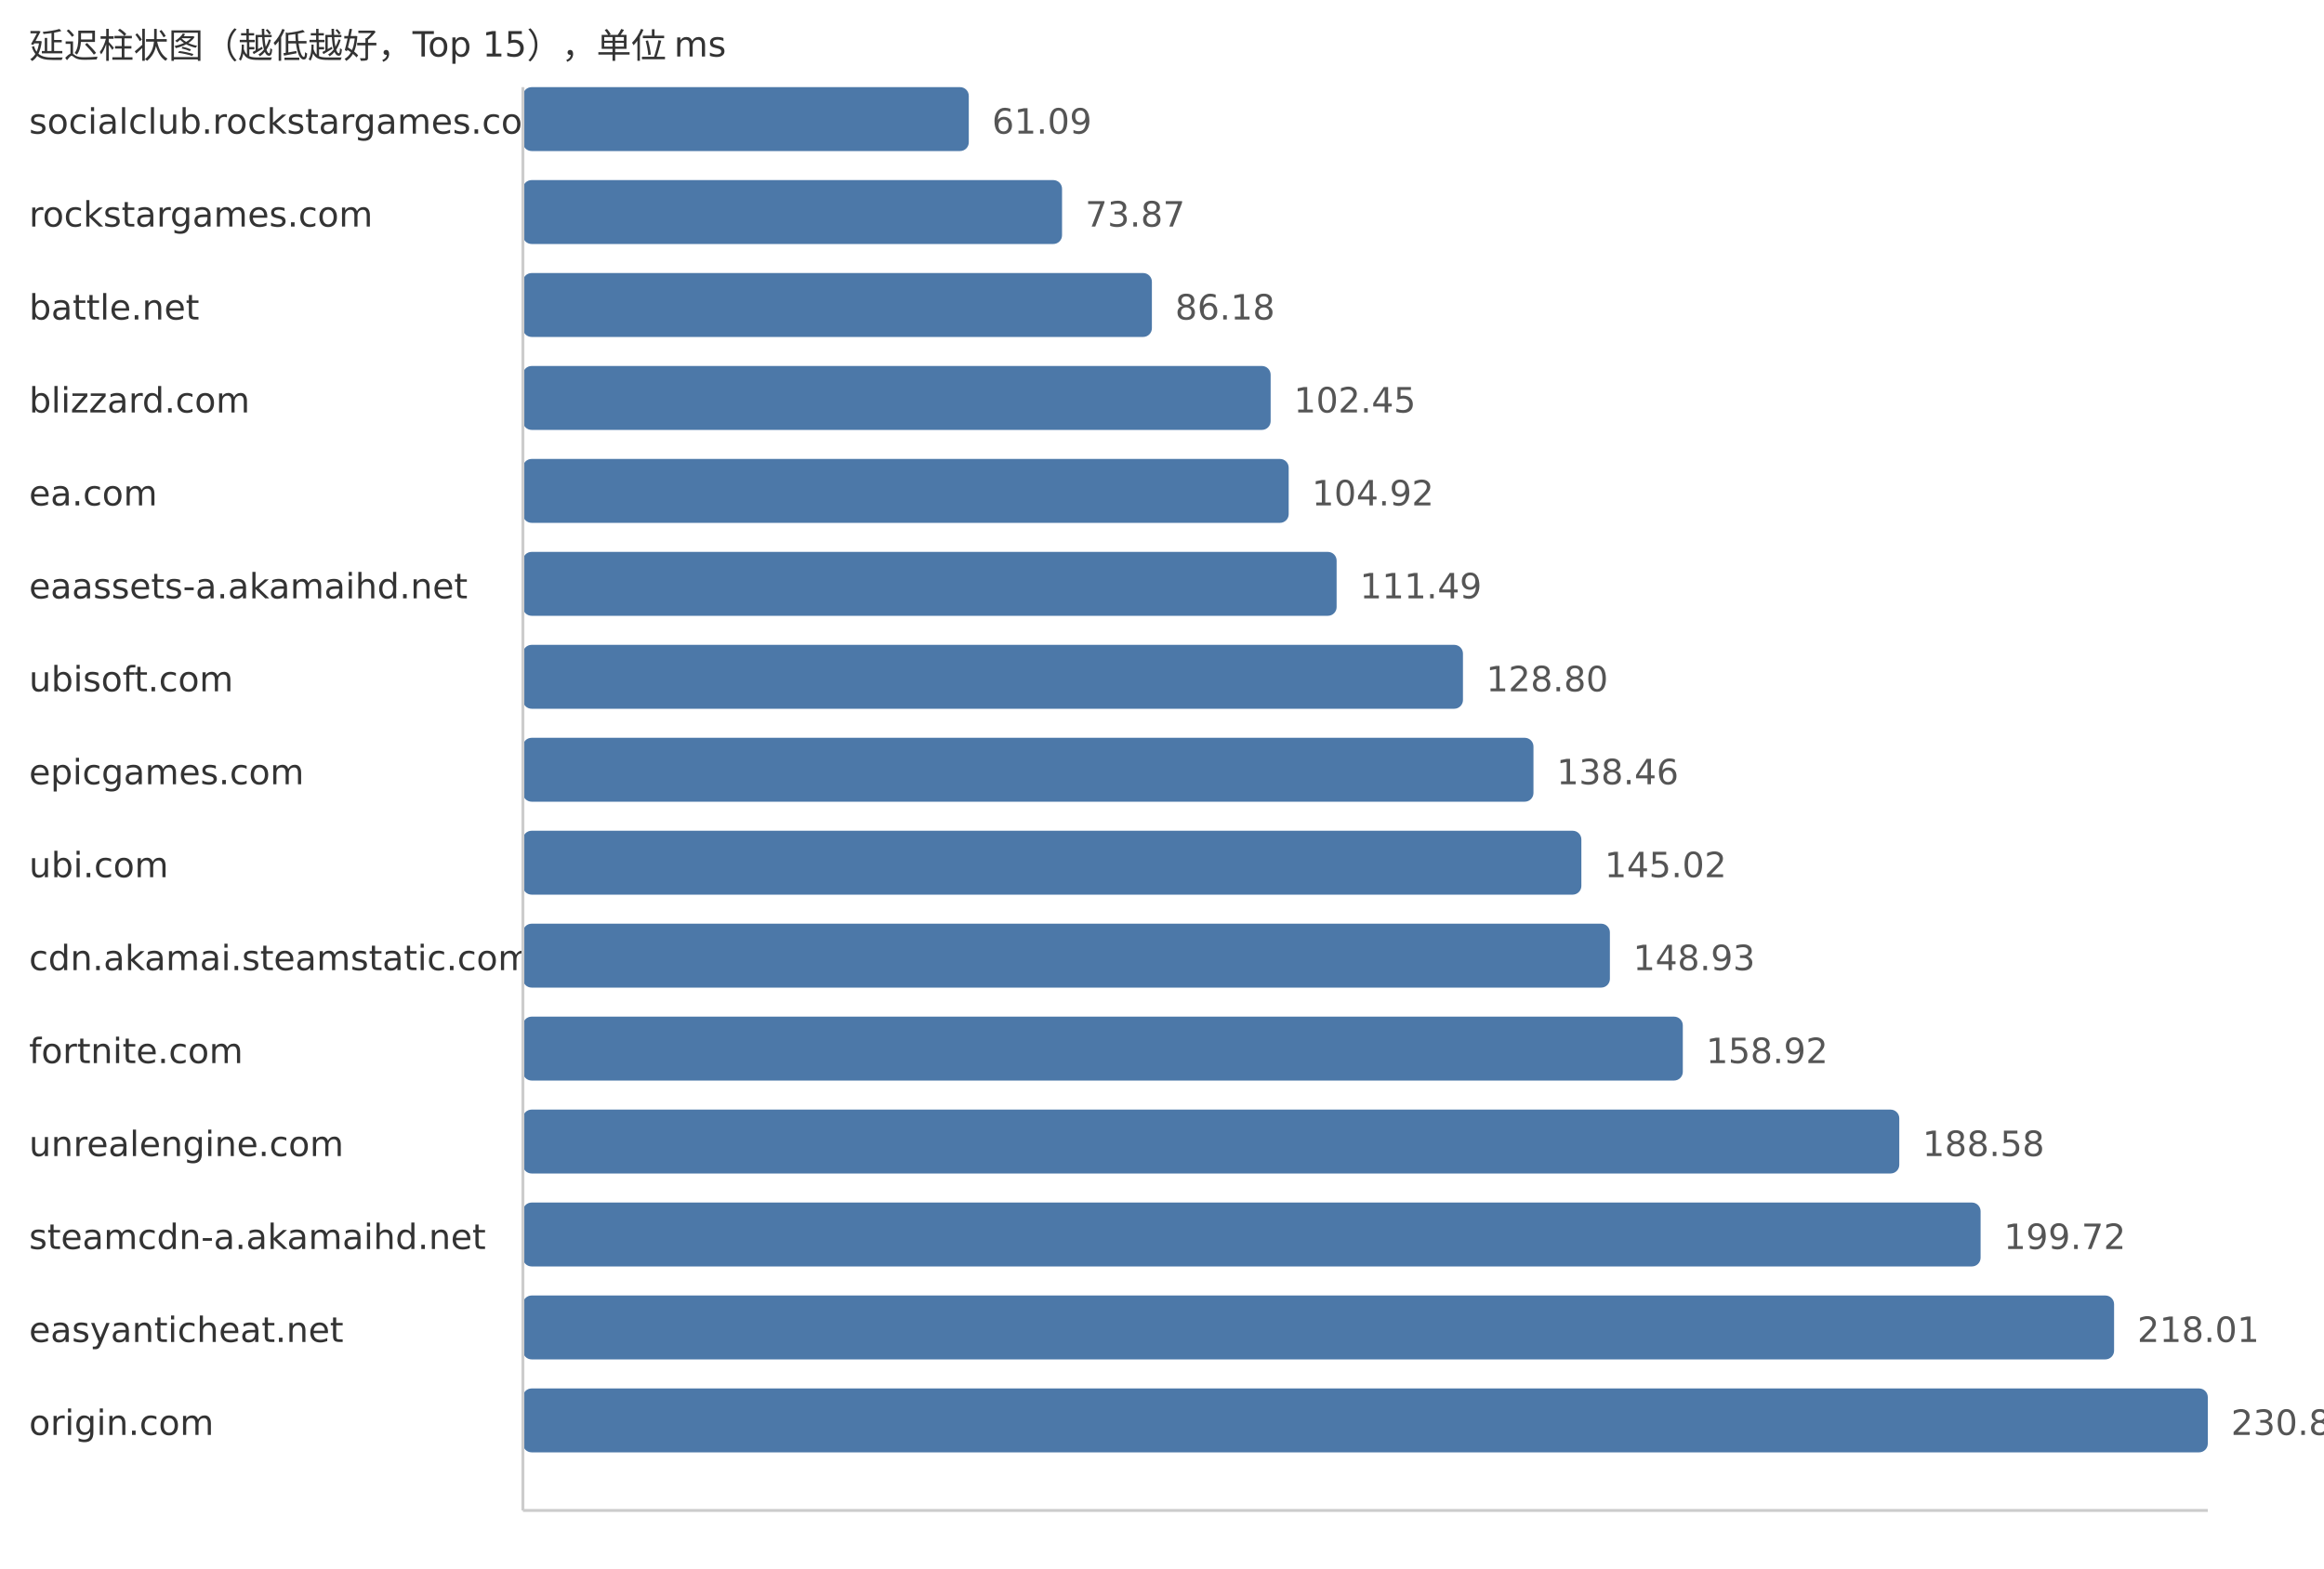
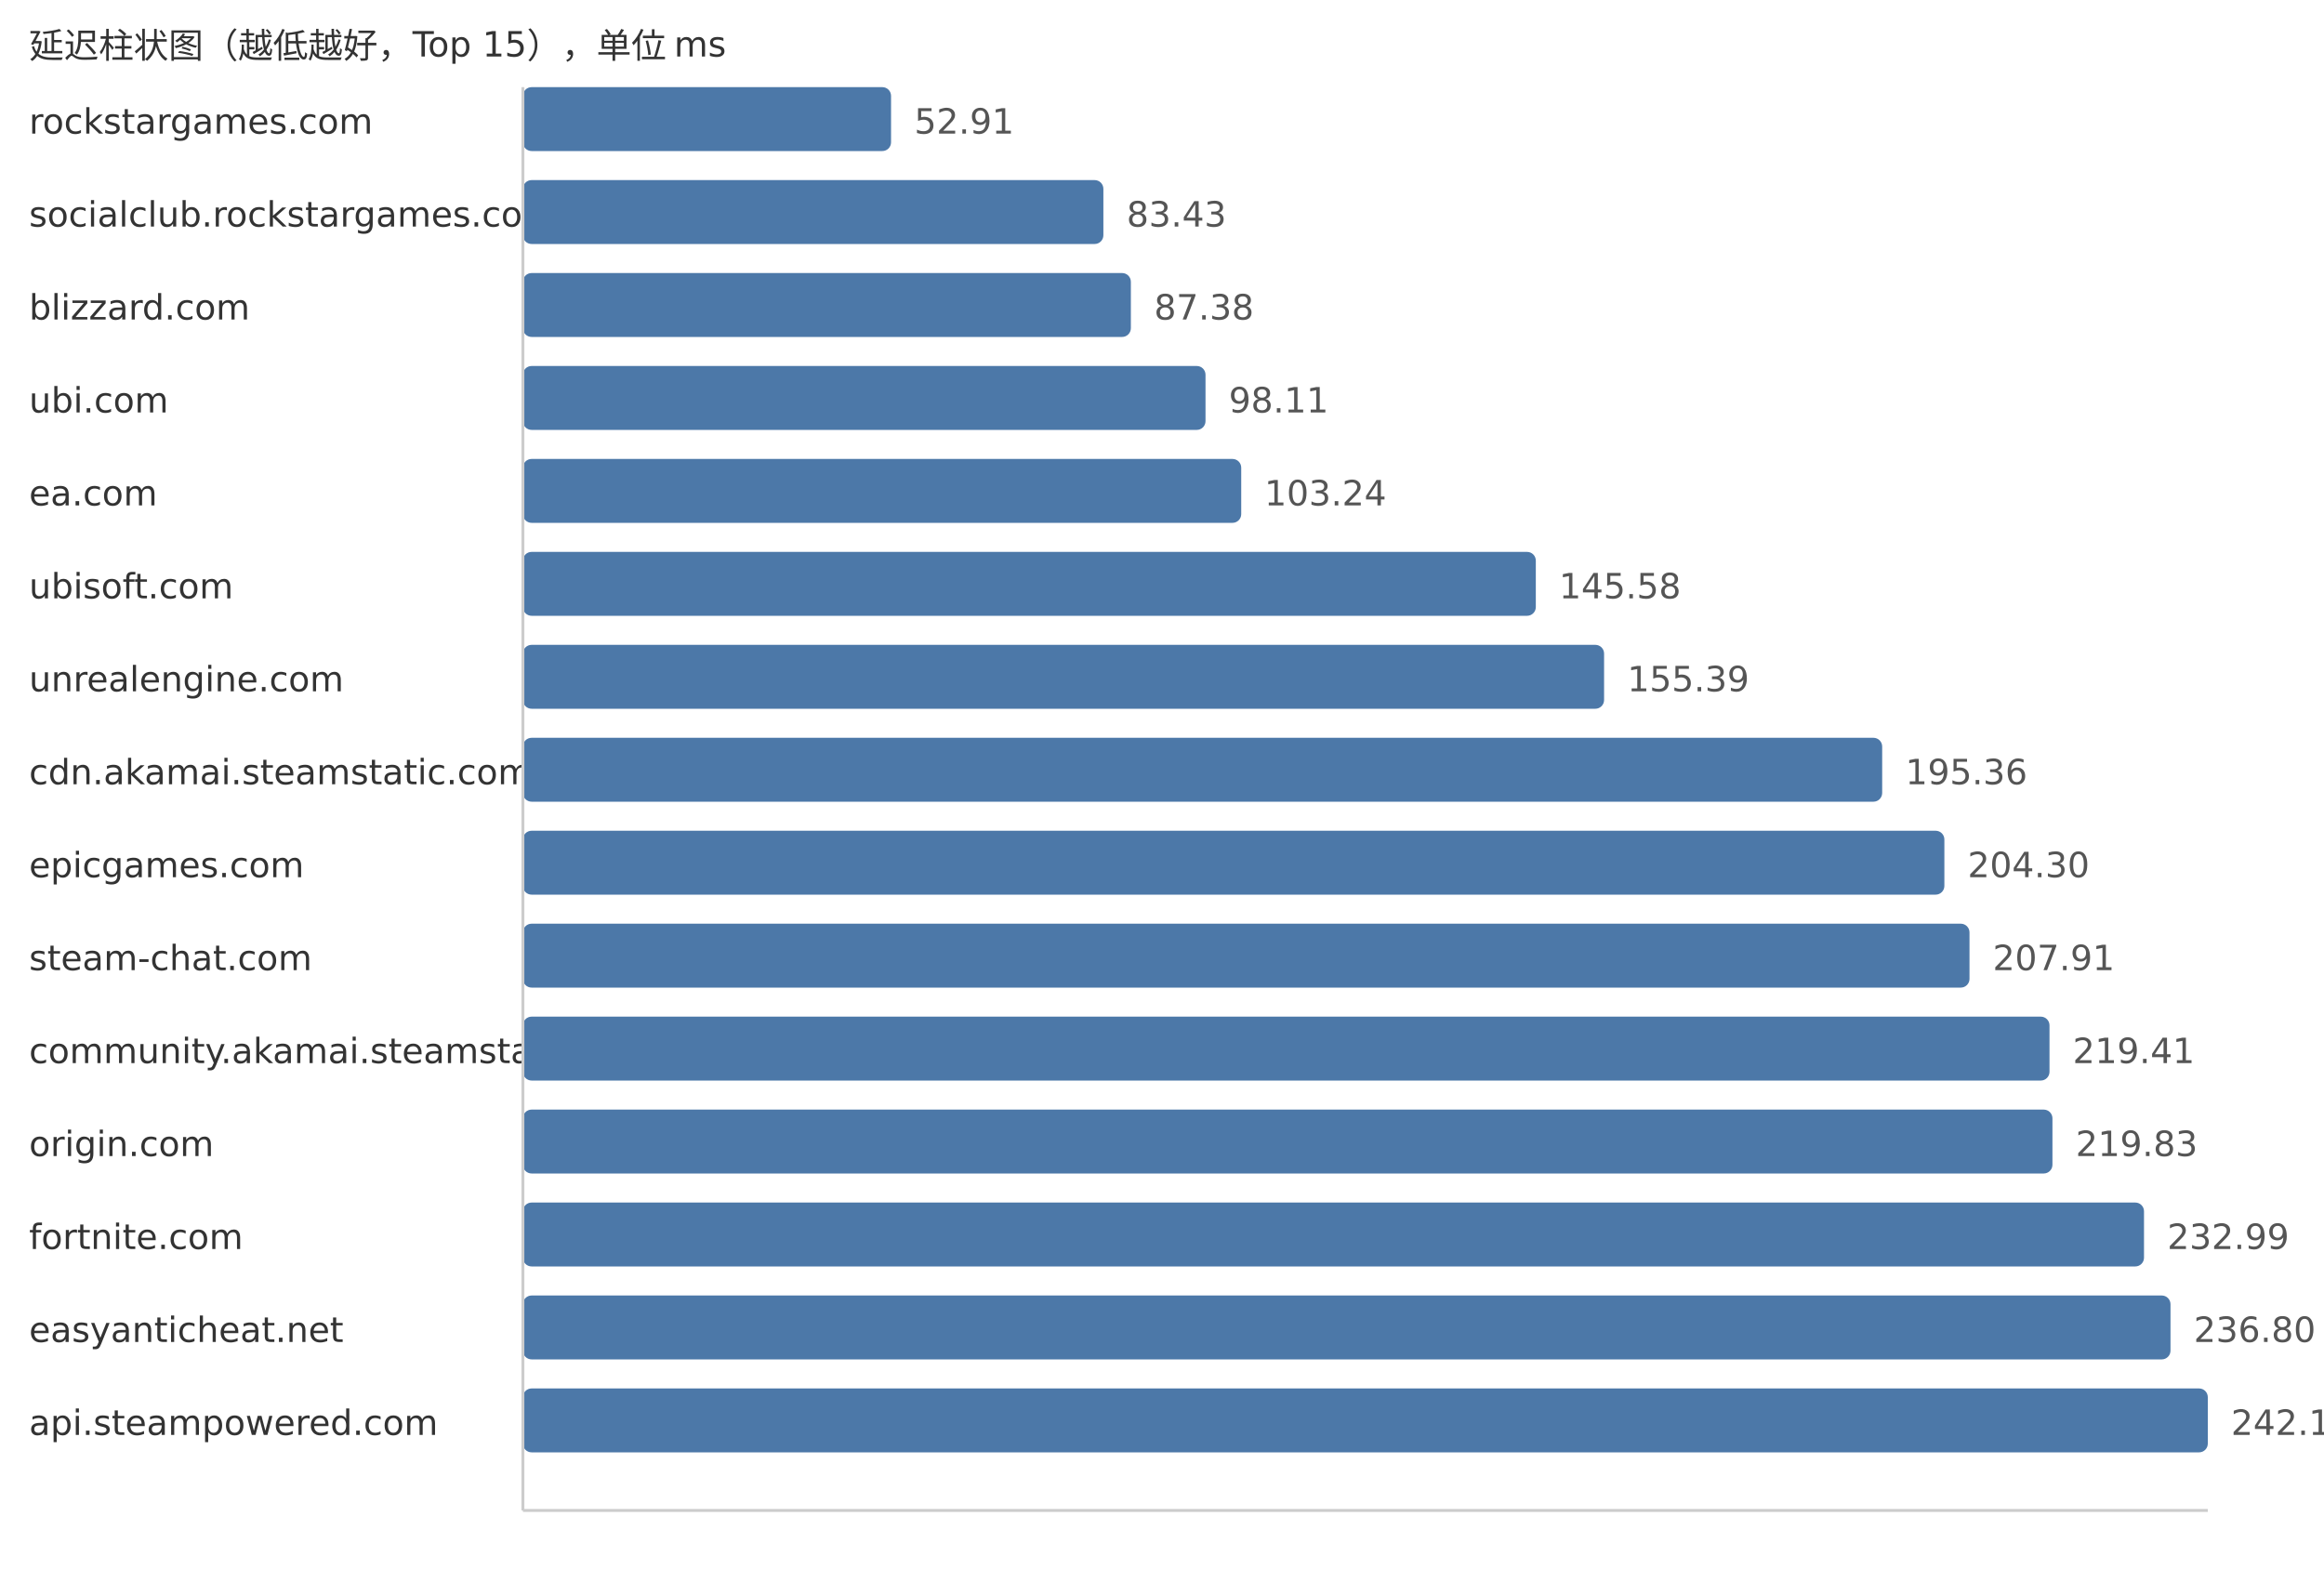
<svg xmlns="http://www.w3.org/2000/svg" width="800" height="540">
  <style> .label{font-family:DejaVu Sans,Verdana,Geneva,sans-serif;font-size:12px;fill:#333} .value{font-family:DejaVu Sans,Verdana,Geneva,sans-serif;font-size:12px;fill:#555} </style>
  <text x="10" y="20" class="label">延迟柱状图（越低越好，Top 15），单位 ms</text>
-   <text x="10" y="46" class="label">socialclub.rockstargames.com</text>
-   <rect x="180" y="30" width="153.49" height="22" fill="#4c78a8" rx="3" />
-   <text x="341.49" y="46" class="value">61.09</text>
-   <text x="10" y="78" class="label">rockstargames.com</text>
-   <rect x="180" y="62" width="185.59" height="22" fill="#4c78a8" rx="3" />
-   <text x="373.59" y="78" class="value">73.87</text>
-   <text x="10" y="110" class="label">battle.net</text>
-   <rect x="180" y="94" width="216.52" height="22" fill="#4c78a8" rx="3" />
-   <text x="404.52" y="110" class="value">86.18</text>
-   <text x="10" y="142" class="label">blizzard.com</text>
-   <rect x="180" y="126" width="257.4" height="22" fill="#4c78a8" rx="3" />
-   <text x="445.4" y="142" class="value">102.45</text>
+   <text x="10" y="46" class="label">rockstargames.com</text>
+   <rect x="180" y="30" width="126.73" height="22" fill="#4c78a8" rx="3" />
+   <text x="314.73" y="46" class="value">52.91</text>
+   <text x="10" y="78" class="label">socialclub.rockstargames.com</text>
+   <rect x="180" y="62" width="199.82" height="22" fill="#4c78a8" rx="3" />
+   <text x="387.82" y="78" class="value">83.43</text>
+   <text x="10" y="110" class="label">blizzard.com</text>
+   <rect x="180" y="94" width="209.28" height="22" fill="#4c78a8" rx="3" />
+   <text x="397.28" y="110" class="value">87.38</text>
+   <text x="10" y="142" class="label">ubi.com</text>
+   <rect x="180" y="126" width="234.98" height="22" fill="#4c78a8" rx="3" />
+   <text x="422.98" y="142" class="value">98.11</text>
  <text x="10" y="174" class="label">ea.com</text>
-   <rect x="180" y="158" width="263.61" height="22" fill="#4c78a8" rx="3" />
-   <text x="451.61" y="174" class="value">104.92</text>
-   <text x="10" y="206" class="label">eaassets-a.akamaihd.net</text>
-   <rect x="180" y="190" width="280.11" height="22" fill="#4c78a8" rx="3" />
-   <text x="468.11" y="206" class="value">111.49</text>
-   <text x="10" y="238" class="label">ubisoft.com</text>
-   <rect x="180" y="222" width="323.6" height="22" fill="#4c78a8" rx="3" />
-   <text x="511.6" y="238" class="value">128.80</text>
-   <text x="10" y="270" class="label">epicgames.com</text>
-   <rect x="180" y="254" width="347.87" height="22" fill="#4c78a8" rx="3" />
-   <text x="535.87" y="270" class="value">138.46</text>
-   <text x="10" y="302" class="label">ubi.com</text>
-   <rect x="180" y="286" width="364.36" height="22" fill="#4c78a8" rx="3" />
-   <text x="552.36" y="302" class="value">145.02</text>
-   <text x="10" y="334" class="label">cdn.akamai.steamstatic.com</text>
-   <rect x="180" y="318" width="374.18" height="22" fill="#4c78a8" rx="3" />
-   <text x="562.18" y="334" class="value">148.93</text>
-   <text x="10" y="366" class="label">fortnite.com</text>
-   <rect x="180" y="350" width="399.28" height="22" fill="#4c78a8" rx="3" />
-   <text x="587.28" y="366" class="value">158.92</text>
-   <text x="10" y="398" class="label">unrealengine.com</text>
-   <rect x="180" y="382" width="473.8" height="22" fill="#4c78a8" rx="3" />
-   <text x="661.8" y="398" class="value">188.58</text>
-   <text x="10" y="430" class="label">steamcdn-a.akamaihd.net</text>
-   <rect x="180" y="414" width="501.79" height="22" fill="#4c78a8" rx="3" />
-   <text x="689.79" y="430" class="value">199.72</text>
+   <rect x="180" y="158" width="247.27" height="22" fill="#4c78a8" rx="3" />
+   <text x="435.27" y="174" class="value">103.24</text>
+   <text x="10" y="206" class="label">ubisoft.com</text>
+   <rect x="180" y="190" width="348.68" height="22" fill="#4c78a8" rx="3" />
+   <text x="536.68" y="206" class="value">145.58</text>
+   <text x="10" y="238" class="label">unrealengine.com</text>
+   <rect x="180" y="222" width="372.18" height="22" fill="#4c78a8" rx="3" />
+   <text x="560.18" y="238" class="value">155.39</text>
+   <text x="10" y="270" class="label">cdn.akamai.steamstatic.com</text>
+   <rect x="180" y="254" width="467.91" height="22" fill="#4c78a8" rx="3" />
+   <text x="655.91" y="270" class="value">195.36</text>
+   <text x="10" y="302" class="label">epicgames.com</text>
+   <rect x="180" y="286" width="489.32" height="22" fill="#4c78a8" rx="3" />
+   <text x="677.32" y="302" class="value">204.30</text>
+   <text x="10" y="334" class="label">steam-chat.com</text>
+   <rect x="180" y="318" width="497.97" height="22" fill="#4c78a8" rx="3" />
+   <text x="685.97" y="334" class="value">207.91</text>
+   <text x="10" y="366" class="label">community.akamai.steamstatic.com</text>
+   <rect x="180" y="350" width="525.51" height="22" fill="#4c78a8" rx="3" />
+   <text x="713.51" y="366" class="value">219.41</text>
+   <text x="10" y="398" class="label">origin.com</text>
+   <rect x="180" y="382" width="526.52" height="22" fill="#4c78a8" rx="3" />
+   <text x="714.52" y="398" class="value">219.83</text>
+   <text x="10" y="430" class="label">fortnite.com</text>
+   <rect x="180" y="414" width="558.04" height="22" fill="#4c78a8" rx="3" />
+   <text x="746.04" y="430" class="value">232.99</text>
  <text x="10" y="462" class="label">easyanticheat.net</text>
-   <rect x="180" y="446" width="547.74" height="22" fill="#4c78a8" rx="3" />
-   <text x="735.74" y="462" class="value">218.01</text>
-   <text x="10" y="494" class="label">origin.com</text>
+   <rect x="180" y="446" width="567.16" height="22" fill="#4c78a8" rx="3" />
+   <text x="755.16" y="462" class="value">236.80</text>
+   <text x="10" y="494" class="label">api.steampowered.com</text>
  <rect x="180" y="478" width="580.0" height="22" fill="#4c78a8" rx="3" />
-   <text x="768.0" y="494" class="value">230.85</text>
+   <text x="768.0" y="494" class="value">242.16</text>
  <line x1="180" y1="30" x2="180" y2="520" stroke="#ccc" />
  <line x1="180" y1="520" x2="760" y2="520" stroke="#ccc" />
</svg>
